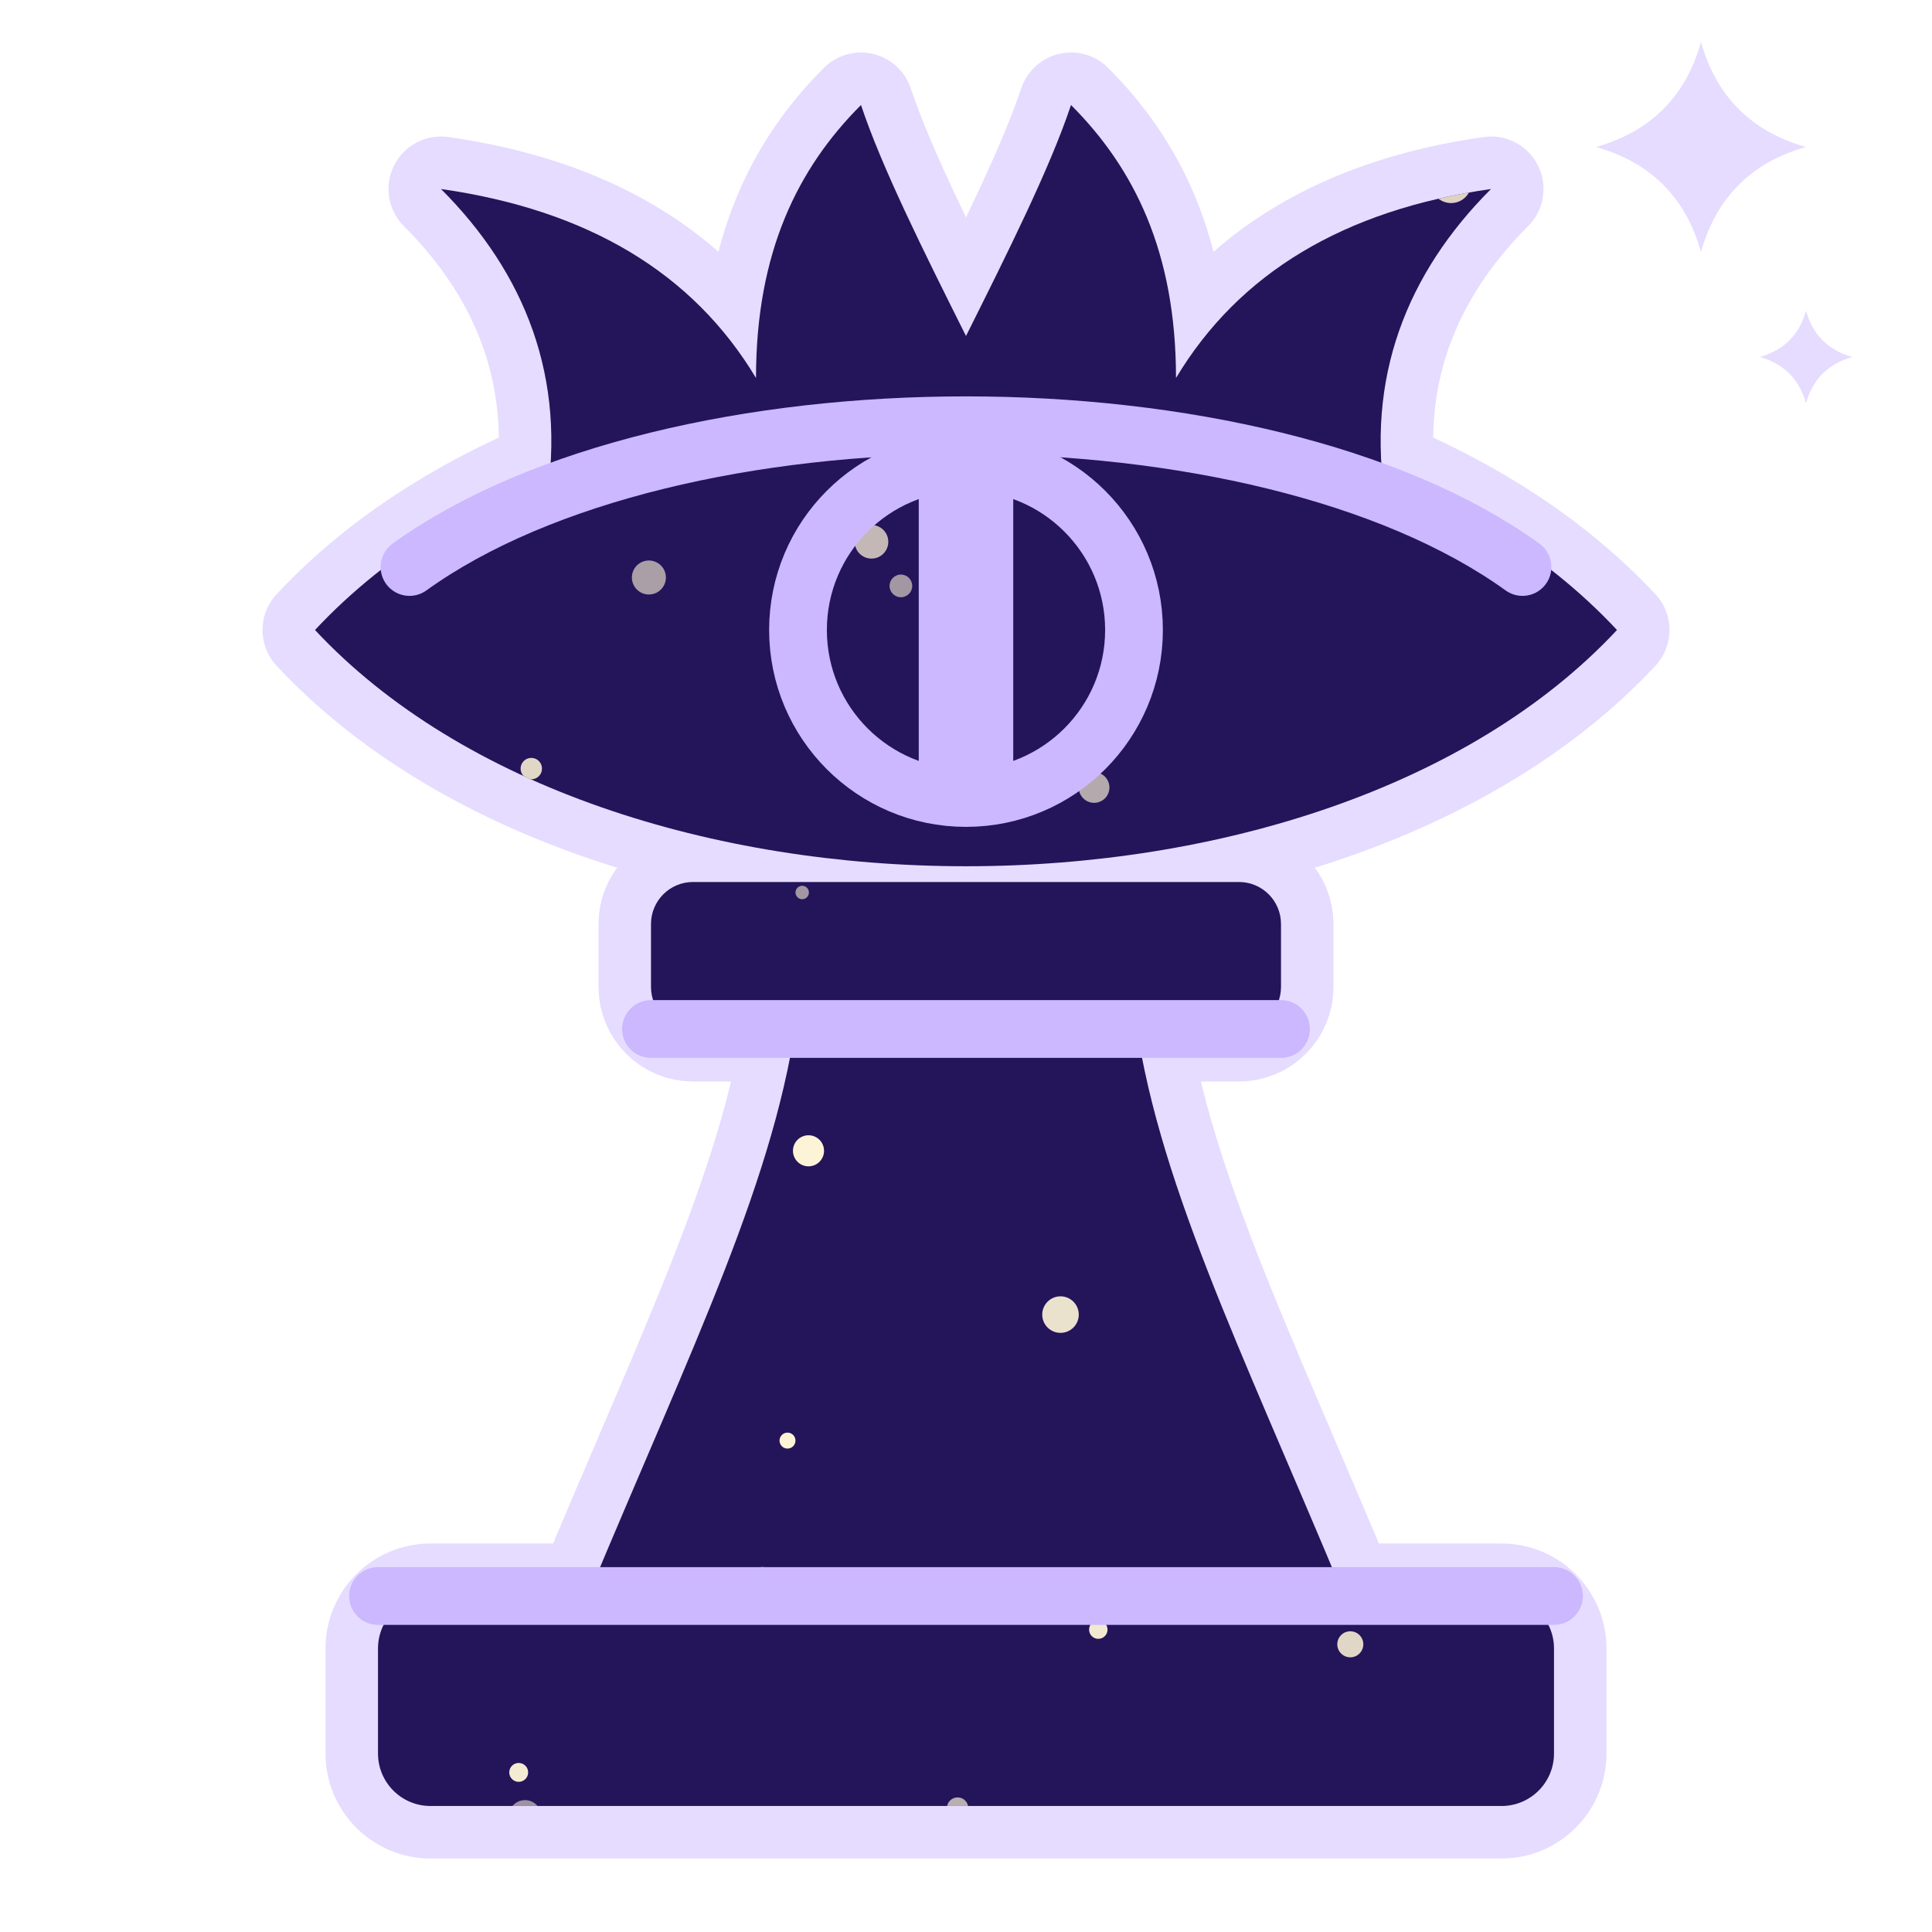
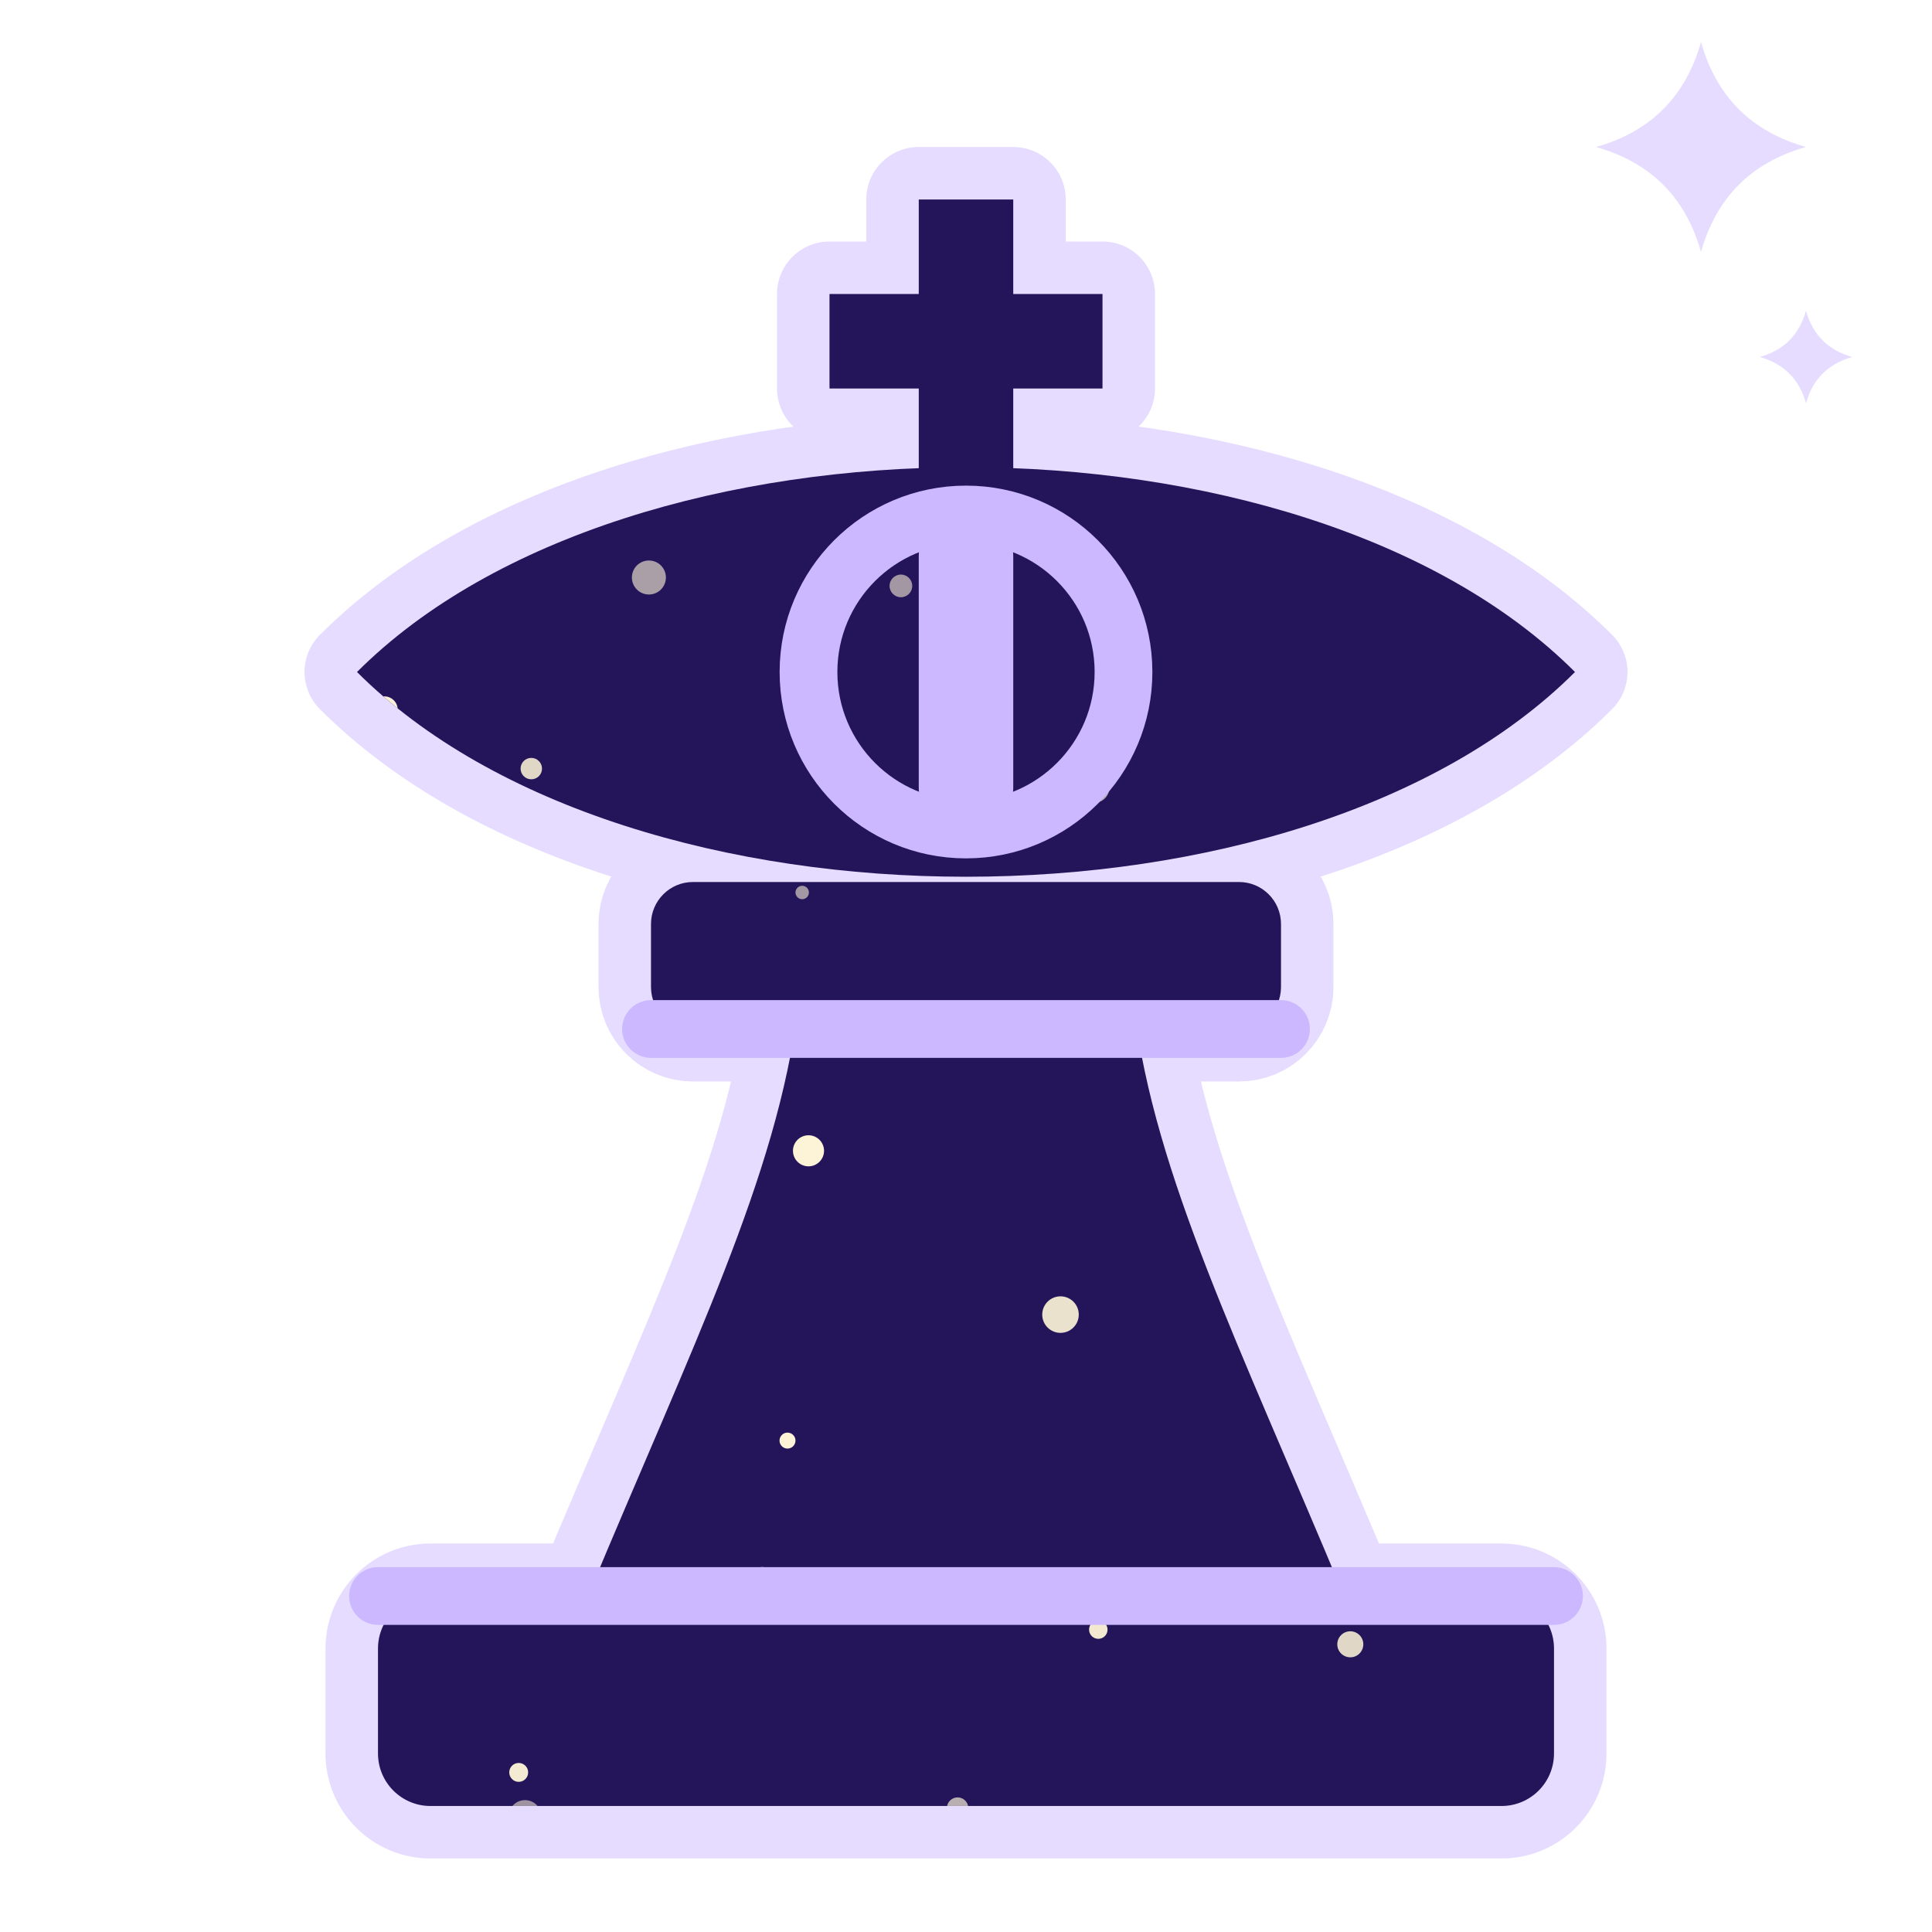
<svg xmlns="http://www.w3.org/2000/svg" viewBox="4 2 92 92">
  <defs>
    <clipPath id="gabEc">
      <rect x="22" y="78" width="56" height="10" rx="2.5" />
      <path d="M32 78 C37 66 41 58 42 50 H58 C59 58 63 66 68 78 Z" />
      <rect x="35" y="44" width="30" height="7" rx="2" />
-       <path d="M30 26 C31 20 29 15 25 11 C32 12 37 15 40 20 C40 14 42 10 45 7 C46 10 48 14 50 18 C52 14 54 10 55 7 C58 10 60 14 60 20 C63 15 68 12 75 11 C71 15 69 20 70 26 Z" />
-       <path d="M19 32 C33 17 67 17 81 32 C67 47 33 47 19 32 Z" />
+       <path d="M47.75 27 V20.5 H43.5 V16 H47.75 V11.5 H52.25 V16 H56.5 V20.5 H52.25 V27 Z" />
+       <path d="M21 34 C34 21 66 21 79 34 C66 47 34 47 21 34 Z" />
    </clipPath>
  </defs>
  <g fill="#e6dcff" stroke="#e6dcff" stroke-width="5.0" stroke-linejoin="round">
    <rect x="22" y="78" width="56" height="10" rx="2.5" />
    <path d="M32 78 C37 66 41 58 42 50 H58 C59 58 63 66 68 78 Z" />
    <rect x="35" y="44" width="30" height="7" rx="2" />
-     <path d="M30 26 C31 20 29 15 25 11 C32 12 37 15 40 20 C40 14 42 10 45 7 C46 10 48 14 50 18 C52 14 54 10 55 7 C58 10 60 14 60 20 C63 15 68 12 75 11 C71 15 69 20 70 26 Z" />
-     <path d="M19 32 C33 17 67 17 81 32 C67 47 33 47 19 32 Z" />
+     <path d="M47.75 27 V20.5 H43.5 V16 H47.75 V11.5 H52.25 V16 H56.5 V20.5 H52.25 V27 Z" />
+     <path d="M21 34 C34 21 66 21 79 34 C66 47 34 47 21 34 Z" />
  </g>
  <g fill="#24145a">
    <rect x="22" y="78" width="56" height="10" rx="2.5" />
    <path d="M32 78 C37 66 41 58 42 50 H58 C59 58 63 66 68 78 Z" />
    <rect x="35" y="44" width="30" height="7" rx="2" />
-     <path d="M30 26 C31 20 29 15 25 11 C32 12 37 15 40 20 C40 14 42 10 45 7 C46 10 48 14 50 18 C52 14 54 10 55 7 C58 10 60 14 60 20 C63 15 68 12 75 11 C71 15 69 20 70 26 Z" />
-     <path d="M19 32 C33 17 67 17 81 32 C67 47 33 47 19 32 Z" />
+     <path d="M47.75 27 V20.5 H43.5 V16 H47.75 V11.5 H52.25 V16 H56.5 V20.5 H52.25 V27 Z" />
+     <path d="M21 34 C34 21 66 21 79 34 C66 47 34 47 21 34 Z" />
  </g>
  <g clip-path="url(#gabEc)">
    <circle cx="56.3" cy="79.6" r="0.44" fill="#fff6d8" opacity="0.94" />
    <circle cx="28.7" cy="86.4" r="0.45" fill="#fff6d8" opacity="0.95" />
    <circle cx="61.9" cy="59.7" r="0.37" fill="#fff6d8" opacity="0.74" />
    <circle cx="49.6" cy="88.1" r="0.51" fill="#fff6d8" opacity="0.68" />
    <circle cx="72.7" cy="61.5" r="0.78" fill="#fff6d8" opacity="0.94" />
    <circle cx="41.5" cy="70.6" r="0.38" fill="#fff6d8" opacity="0.99" />
    <circle cx="29.3" cy="38.6" r="0.51" fill="#fff6d8" opacity="0.86" />
    <circle cx="78.2" cy="51.5" r="0.38" fill="#fff6d8" opacity="0.93" />
    <circle cx="73.1" cy="10.7" r="0.97" fill="#fff6d8" opacity="0.84" />
    <circle cx="40.3" cy="77.1" r="0.48" fill="#fff6d8" opacity="0.85" />
    <circle cx="28.2" cy="71.1" r="0.30" fill="#fff6d8" opacity="0.76" />
    <circle cx="18.2" cy="45.9" r="0.73" fill="#fff6d8" opacity="0.96" />
    <circle cx="42.6" cy="31.1" r="0.36" fill="#fff6d8" opacity="0.93" />
    <circle cx="42.5" cy="56.8" r="0.74" fill="#fff6d8" opacity="0.99" />
    <circle cx="56.1" cy="39.5" r="0.73" fill="#fff6d8" opacity="0.66" />
    <circle cx="29.0" cy="88.5" r="0.78" fill="#fff6d8" opacity="0.56" />
    <circle cx="68.3" cy="80.3" r="0.62" fill="#fff6d8" opacity="0.86" />
    <circle cx="42.2" cy="44.5" r="0.32" fill="#fff6d8" opacity="0.58" />
    <circle cx="23.0" cy="74.7" r="0.88" fill="#fff6d8" opacity="0.79" />
    <circle cx="46.9" cy="29.9" r="0.54" fill="#fff6d8" opacity="0.58" />
    <circle cx="58.9" cy="51.5" r="0.75" fill="#fff6d8" opacity="0.97" />
    <circle cx="45.5" cy="27.8" r="0.80" fill="#fff6d8" opacity="0.73" />
    <circle cx="54.5" cy="64.6" r="0.87" fill="#fff6d8" opacity="0.91" />
    <circle cx="22.3" cy="35.8" r="0.64" fill="#fff6d8" opacity="0.98" />
    <circle cx="81.3" cy="19.8" r="0.93" fill="#fff6d8" opacity="0.56" />
    <circle cx="34.9" cy="29.5" r="0.81" fill="#fff6d8" opacity="0.61" />
  </g>
  <g fill="none" stroke="#cbb8ff" stroke-width="2.75" stroke-linecap="round">
    <path d="M22 78 H78" />
    <path d="M35 51 H65" />
-     <path d="M23.5 29 C36 20 64 20 76.5 29" />
-     <circle cx="50" cy="32" r="8" />
-     <path d="M50 25.5 V38.5" stroke-width="4.5" />
+     <circle cx="50" cy="34" r="7.5" />
+     <path d="M50 28.5 V39.5" stroke-width="4.5" />
  </g>
  <path d="M85 4 Q86.1 7.9 90 9 Q86.1 10.1 85 14 Q83.9 10.1 80 9 Q83.9 7.9 85 4 Z" fill="#e6dcff" />
  <path d="M90 16.8 Q90.484 18.516 92.2 19 Q90.484 19.484 90 21.2 Q89.516 19.484 87.8 19 Q89.516 18.516 90 16.8 Z" fill="#e6dcff" />
</svg>
